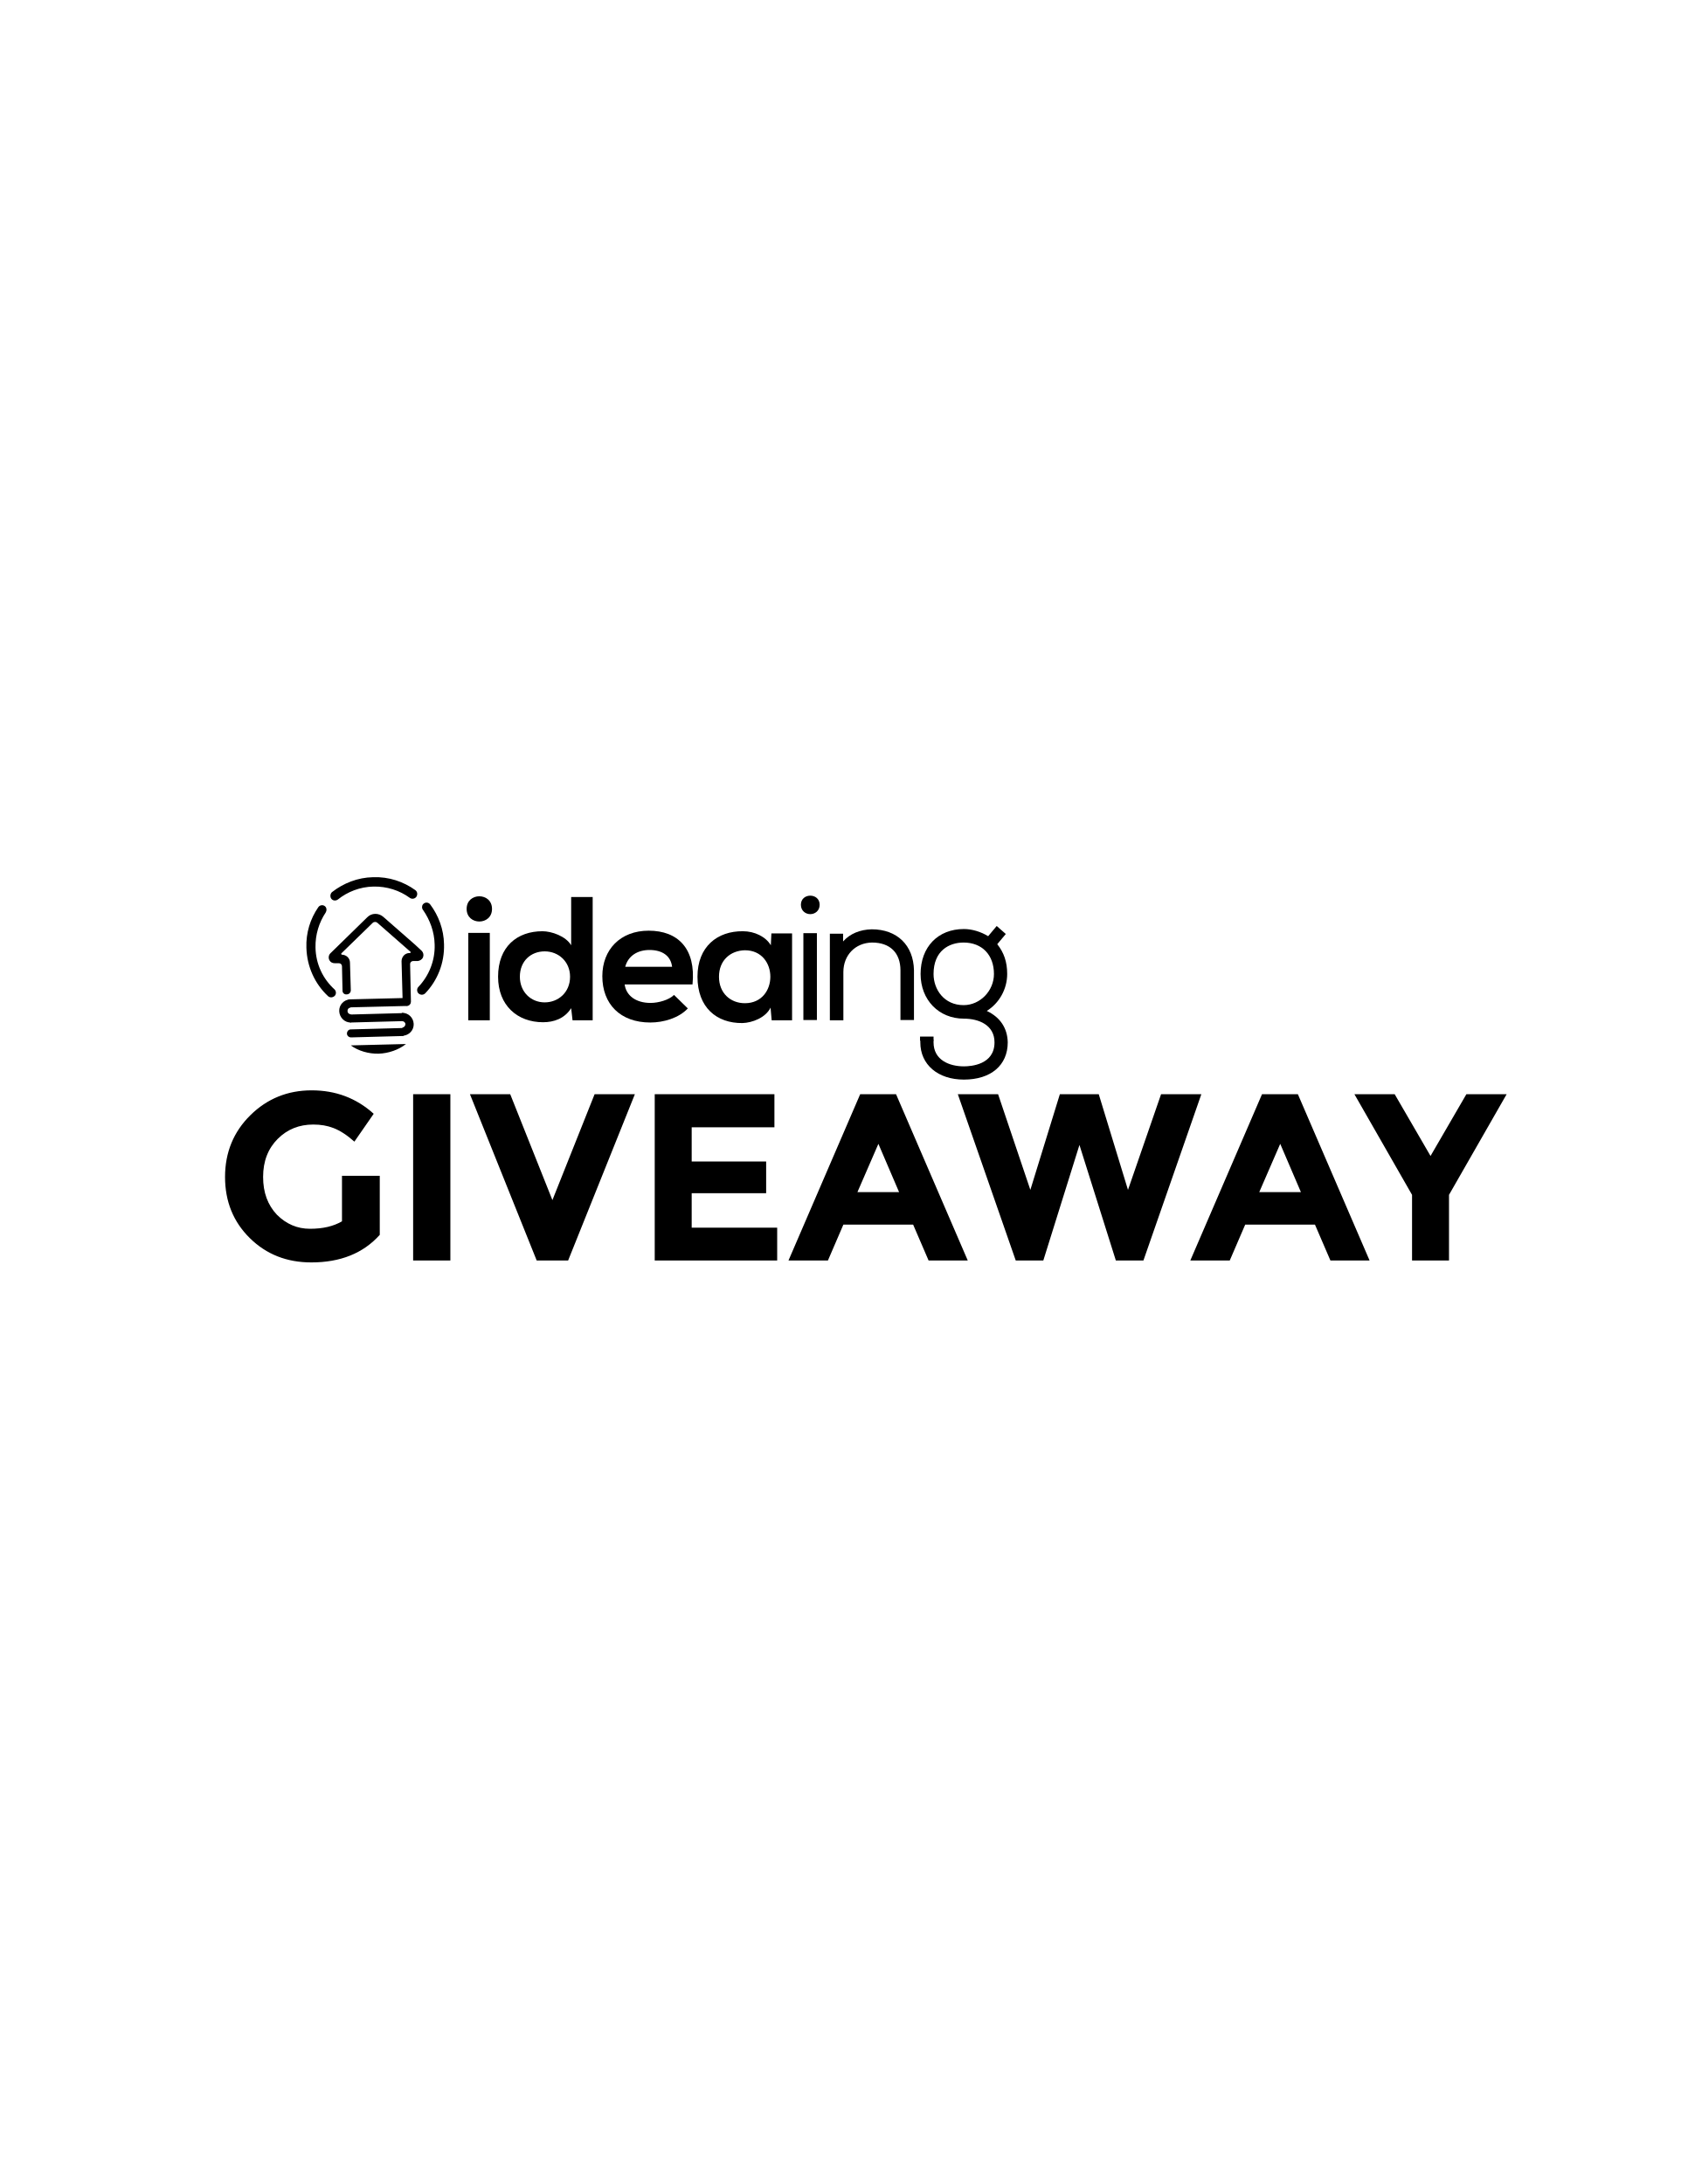
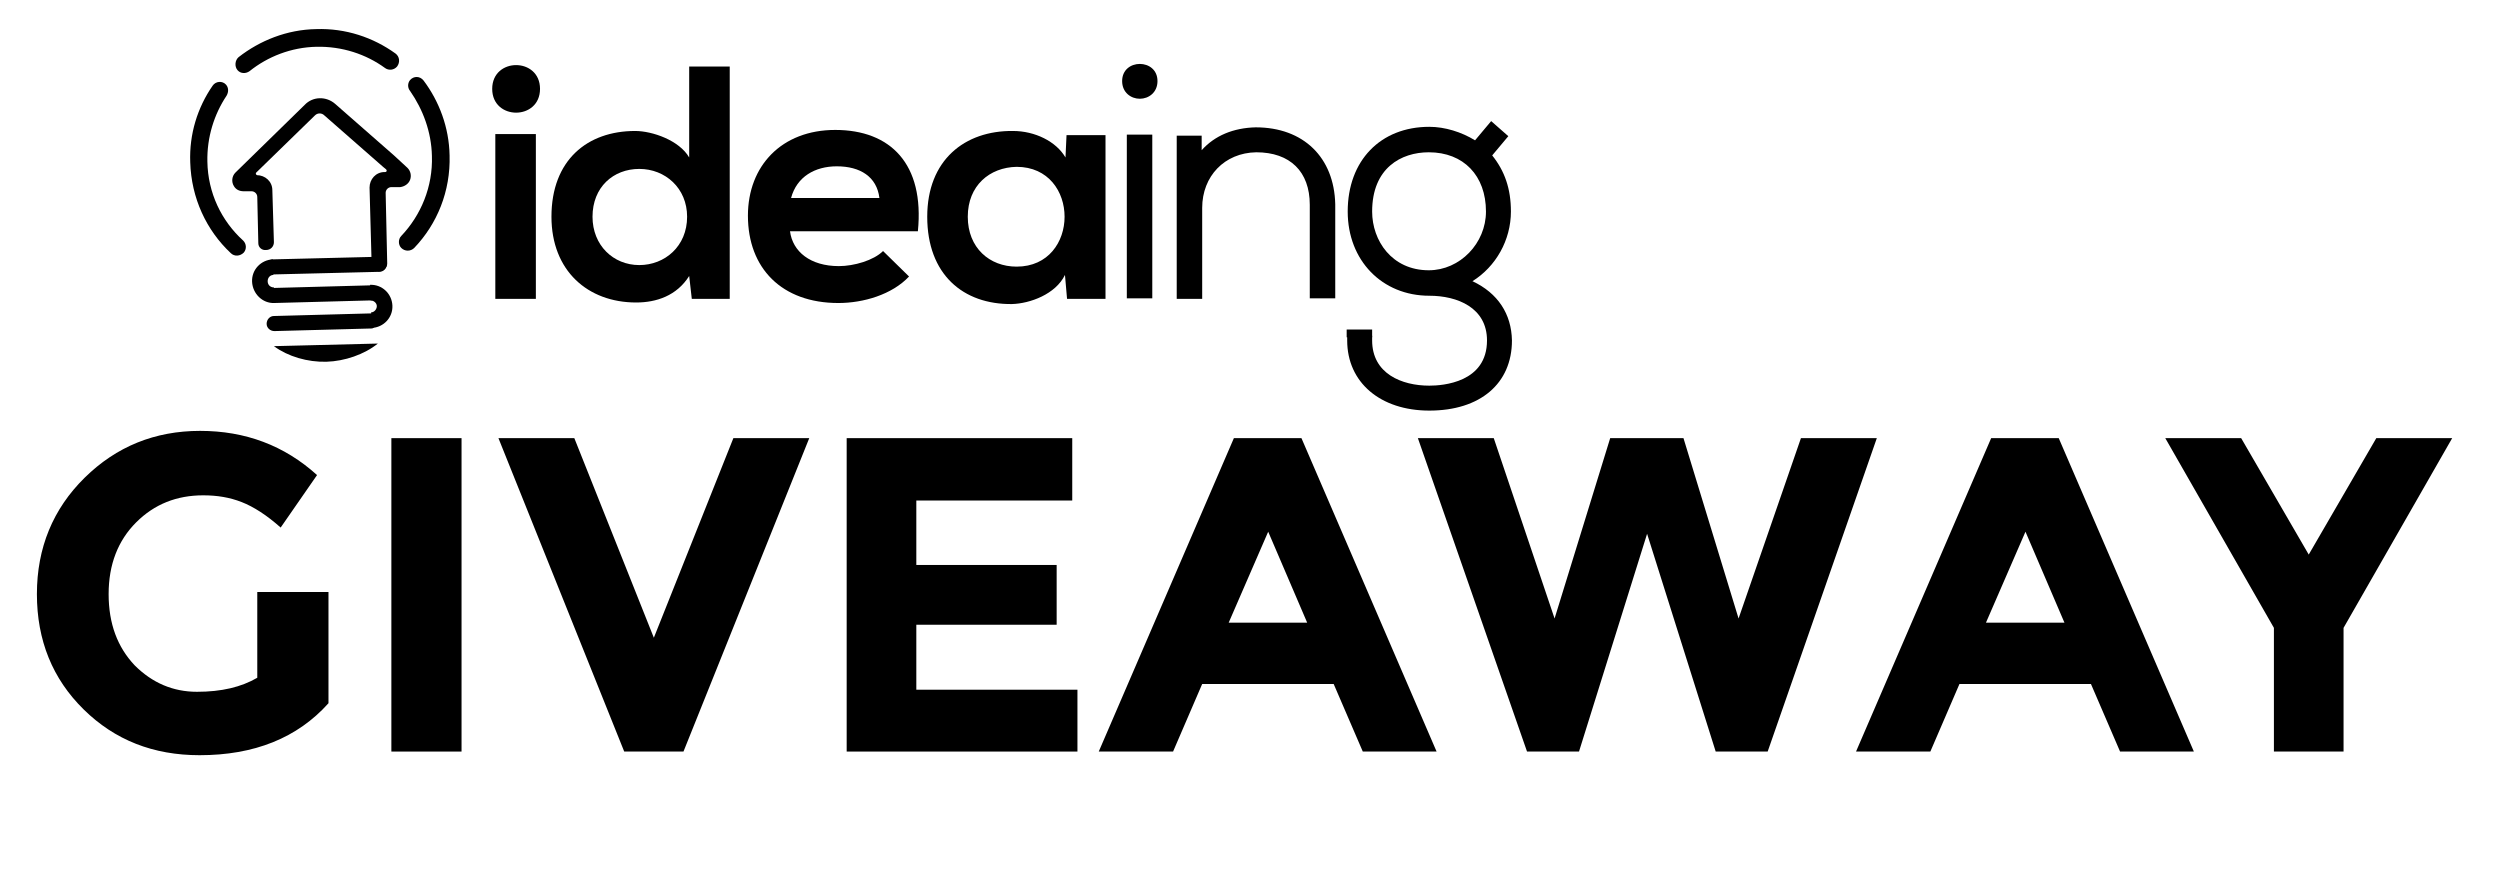
- <svg xmlns="http://www.w3.org/2000/svg" version="1.1" id="Layer_1" x="0px" y="0px" viewBox="0 0 612 792" style="enable-background:new 0 0 612 792;" xml:space="preserve">
+ <svg xmlns="http://www.w3.org/2000/svg" version="1.1" id="Layer_1" x="0px" y="0px" width="481px" height="169px" viewBox="74.5 312.5 481 169" enable-background="new 74.5 312.5 481 169" xml:space="preserve">
  <g>
-     <path d="M124.2,426.4h13.5v21.4c-6,6.7-14.3,10-24.8,10c-8.9,0-16.3-2.9-22.3-8.8c-6-5.9-9-13.3-9-22.2c0-8.9,3.1-16.4,9.2-22.4   c6.1-6,13.5-9,22.2-9c8.7,0,16.2,2.8,22.5,8.5l-7,10.1c-2.7-2.4-5.2-4-7.5-4.9c-2.3-0.9-4.7-1.3-7.4-1.3c-5.1,0-9.4,1.7-12.9,5.2   c-3.5,3.5-5.3,8.1-5.3,13.8s1.7,10.2,5,13.7c3.4,3.4,7.4,5.1,12,5.1c4.7,0,8.5-0.9,11.6-2.7V426.4z" />
+     <path d="M124.2,426.4h13.5V447.8c-6,6.7-14.3,10-24.8,10c-8.9,0-16.3-2.899-22.3-8.8s-9-13.3-9-22.2c0-8.899,3.1-16.399,9.2-22.399   c6.1-6,13.5-9,22.2-9s16.2,2.8,22.5,8.5l-7,10.1c-2.7-2.4-5.2-4-7.5-4.9c-2.3-0.899-4.7-1.3-7.4-1.3c-5.1,0-9.4,1.7-12.9,5.2   s-5.3,8.1-5.3,13.8s1.7,10.2,5,13.7c3.4,3.4,7.4,5.1,12,5.1c4.7,0,8.5-0.899,11.6-2.699v-16.5H124.2z" />
    <path d="M149.8,396.8h13.5v60.3h-13.5V396.8z" />
-     <path d="M200.3,435.2l15.3-38.4h14.6L206,457.1h-11.4l-24.2-60.3h14.6L200.3,435.2z" />
-     <path d="M280.8,396.8v12h-30v12.4h27v11.5h-27v12.5h31v11.9h-44.4v-60.3H280.8z" />
-     <path d="M336.7,457.1l-5.6-13h-25.3l-5.6,13h-14.3l26-60.3h13l26,60.3H336.7z M318.5,414.8l-7.6,17.5H326L318.5,414.8z" />
-     <path d="M373.6,431.5l10.7-34.7h14.1l10.6,34.7l12-34.7h14.6l-21,60.3h-10l-13.2-41.9l-13.1,41.9h-10l-21-60.3h14.6L373.6,431.5z" />
-     <path d="M482.4,457.1l-5.6-13h-25.3l-5.6,13h-14.3l26-60.3h13l26,60.3H482.4z M464.2,414.8l-7.6,17.5h15.1L464.2,414.8z" />
-     <path d="M525.5,457.1H512v-23.8l-20.9-36.5h14.6l13,22.4l13-22.4h14.6l-20.9,36.5V457.1z" />
+     <path d="M200.3,435.2l15.3-38.4h14.6L206,457.1h-11.4l-24.2-60.3H185L200.3,435.2z" />
+     <path d="M280.8,396.8v12h-30v12.4h27v11.5h-27v12.5h31V457.1h-44.4v-60.3H280.8z" />
+     <path d="M336.7,457.1l-5.601-13h-25.3l-5.6,13h-14.3l26-60.3h13l26,60.3H336.7z M318.5,414.8l-7.6,17.5H326L318.5,414.8z" />
+     <path d="M373.6,431.5l10.7-34.7H398.4l10.6,34.7l12-34.7h14.6l-21,60.3h-10L391.4,415.2L378.3,457.1h-10l-21-60.3H361.9   L373.6,431.5z" />
+     <path d="M482.4,457.1l-5.601-13h-25.3l-5.6,13H431.6l26-60.3h13l26,60.3H482.4z M464.2,414.8l-7.601,17.5H471.7L464.2,414.8z" />
+     <path d="M525.5,457.1H512v-23.8l-20.9-36.5H505.7l13,22.4l13-22.4h14.6L525.4,433.3v23.8H525.5z" />
  </g>
  <g>
    <g>
-       <path d="M124.2,359.3l-0.2-8.9c0-0.6-0.5-1.1-1.1-1.1l-1.5,0c-0.8,0-1.5-0.3-1.9-1c-0.5-0.8-0.4-1.9,0.3-2.6l13.3-13    c1.6-1.7,4.2-1.7,5.9-0.2l11.3,9.9l2.6,2.4c0.6,0.6,0.8,1.5,0.5,2.3c-0.3,0.8-1.1,1.3-1.9,1.4l-1.7,0c-0.6,0-1.1,0.5-1.1,1.1    l0.3,13.6c0,0.9-0.8,1.6-1.7,1.5c-0.7-0.1-1.2-0.8-1.3-1.5l-0.4-14.6c0-1.6,1.2-3,2.9-3l0.1,0c0.3,0,0.4-0.3,0.2-0.5l-0.6-0.5    l-11.3-9.9c-0.5-0.5-1.3-0.5-1.8,0l-11.3,11c-0.2,0.2,0,0.5,0.2,0.5l-0.1,0c1.6,0,3,1.2,3,2.9l0.3,10c0,0.8-0.6,1.5-1.5,1.5l0,0    C124.9,360.7,124.2,360.1,124.2,359.3z" />
+       <path d="M124.2,359.3l-0.2-8.9c0-0.6-0.5-1.1-1.1-1.1h-1.5c-0.8,0-1.5-0.3-1.9-1c-0.5-0.8-0.4-1.9,0.3-2.6l13.3-13    c1.6-1.7,4.2-1.7,5.9-0.2l11.3,9.9l2.6,2.4c0.6,0.6,0.8,1.5,0.5,2.3c-0.3,0.8-1.1,1.3-1.9,1.4h-1.7c-0.6,0-1.1,0.5-1.1,1.1    l0.3,13.6c0,0.9-0.8,1.6-1.7,1.5c-0.7-0.1-1.2-0.8-1.3-1.5l-0.4-14.6c0-1.6,1.2-3,2.9-3h0.1c0.3,0,0.4-0.3,0.2-0.5l-0.6-0.5    l-11.3-9.9c-0.5-0.5-1.3-0.5-1.8,0l-11.3,11c-0.2,0.2,0,0.5,0.2,0.5h-0.1c1.6,0,3,1.2,3,2.9l0.3,10c0,0.8-0.6,1.5-1.5,1.5l0,0    C124.9,360.7,124.2,360.1,124.2,359.3z" />
      <path d="M127.2,370.8l18.7-0.5c0.8,0,1.5-0.7,1.4-1.5l0,0c0-0.8-0.7-1.5-1.5-1.4l-18.6,0.5c-0.8,0-0.8,0.7-0.8,1.5    C126.5,369.3,126.4,370.8,127.2,370.8z" />
-       <path d="M127,362.4l0.1,3c-0.6,0-1.1,0.5-1.1,1.2s0.5,1.2,1.2,1.2l0.1,3c-2.3,0.1-4.2-1.8-4.3-4.1    C122.9,364.4,124.7,362.5,127,362.4z" />
+       <path d="M127,362.4l0.1,3c-0.6,0-1.1,0.5-1.1,1.2c0,0.7,0.5,1.2,1.2,1.2l0.1,3c-2.3,0.1-4.2-1.8-4.3-4.1    C122.9,364.4,124.7,362.5,127,362.4z" />
      <path d="M146,375.7l-18.7,0.5c-0.8,0-1.5-0.6-1.5-1.4l0,0c0-0.8,0.6-1.5,1.4-1.5l18.6-0.5c0.8,0,0.8,0.6,0.8,1.5    C146.7,374.2,146.8,375.7,146,375.7z" />
-       <path d="M145.7,367.3l0.1,3c0.6,0,1.2,0.5,1.2,1.1c0,0.6-0.5,1.2-1.1,1.2l0.1,3c2.3-0.1,4.1-2,4-4.3    C149.9,369,148,367.2,145.7,367.3z" />
+       <path d="M145.7,367.3l0.1,3c0.6,0,1.2,0.5,1.2,1.1s-0.5,1.2-1.1,1.2l0.1,3c2.3-0.1,4.1-2,4-4.3C149.9,369,148,367.2,145.7,367.3z" />
      <path d="M147.2,378.6c-2.6,2.1-6.4,3.4-9.9,3.5c-3.6,0.1-7.4-1-10.1-3L147.2,378.6z" />
      <g>
        <path d="M148.9,363.3c0,0.8-0.6,1.5-1.4,1.5l-20.4,0.5c-0.8,0-1.5-0.7-1.5-1.5c0-0.8,0.7-1.4,1.5-1.4l20.3-0.5     C148.2,361.9,148.9,362.5,148.9,363.3L148.9,363.3z" />
      </g>
      <path d="M114.4,343.6c-0.1-4.7,1.3-9.1,3.7-12.7c0.4-0.7,0.4-1.5-0.1-2.1l0,0c-0.7-0.8-2-0.7-2.6,0.2c-2.9,4.2-4.5,9.3-4.3,14.7    c0.2,6.9,3.1,13.1,7.8,17.5c0.7,0.7,1.8,0.6,2.5-0.1l0,0c0.6-0.7,0.5-1.7-0.1-2.3C117.1,355,114.5,349.6,114.4,343.6z" />
      <path d="M157.6,342.5c0.2,5.9-2.1,11.4-5.9,15.4c-0.6,0.6-0.6,1.7,0,2.3l0,0c0.7,0.7,1.8,0.7,2.5,0c4.4-4.6,7-10.9,6.8-17.8    c-0.1-5.4-2-10.4-5-14.4c-0.7-0.9-1.9-0.9-2.6-0.1l0,0c-0.5,0.6-0.5,1.5,0,2.1C155.9,333.6,157.5,337.9,157.6,342.5z" />
-       <path d="M120.2,326c0.6,0.7,1.6,0.7,2.3,0.2c3.5-2.8,8-4.6,12.9-4.7c4.9-0.1,9.5,1.4,13.2,4.1c0.7,0.5,1.7,0.4,2.3-0.3l0,0    c0.6-0.8,0.5-1.9-0.3-2.5c-4.3-3.1-9.6-4.9-15.3-4.7c-5.6,0.1-10.8,2.2-14.9,5.4C119.7,324.1,119.6,325.3,120.2,326L120.2,326z" />
+       <path d="M120.2,326c0.6,0.7,1.6,0.7,2.3,0.2c3.5-2.8,8-4.6,12.9-4.7s9.5,1.4,13.2,4.1c0.7,0.5,1.7,0.4,2.3-0.3l0,0    c0.6-0.8,0.5-1.9-0.3-2.5c-4.3-3.1-9.6-4.9-15.3-4.7c-5.6,0.1-10.8,2.2-14.9,5.4C119.7,324.1,119.6,325.3,120.2,326L120.2,326z" />
    </g>
    <path d="M178.4,329.6c0,6.1-9.2,6.1-9.2,0S178.4,323.5,178.4,329.6z M169.8,338.3V370h7.8v-31.7H169.8z" />
-     <path d="M214.9,325.3V370h-7.3l-0.5-4.4c-2.4,3.8-6.3,5.1-10.2,5.1c-9.3,0-16.3-6.1-16.3-16.5c0-10.9,6.9-16.5,16.1-16.5   c3.3,0,8.5,1.8,10.4,5.1v-17.5H214.9z M188.5,354.2c0,5.5,4,9.3,9,9.3c4.9,0,9.2-3.6,9.2-9.3c0-5.5-4.2-9.2-9.2-9.2   C192.5,345,188.5,348.5,188.5,354.2z" />
-     <path d="M226.5,357c0.5,3.9,3.9,6.7,9.4,6.7c2.9,0,6.7-1.1,8.5-2.9l5,4.9c-3.3,3.5-8.8,5.1-13.6,5.1c-10.9,0-17.4-6.7-17.4-16.8   c0-9.6,6.5-16.5,16.8-16.5c10.6,0,17.2,6.5,15.9,19.5L226.5,357L226.5,357z M243.7,350.6c-0.5-4.1-3.7-6.1-8.2-6.1   c-4.2,0-7.7,2-8.8,6.1H243.7z" />
+     <path d="M214.9,325.3V370h-7.3l-0.5-4.4c-2.4,3.8-6.3,5.1-10.2,5.1c-9.3,0-16.3-6.1-16.3-16.5c0-10.9,6.9-16.5,16.1-16.5   c3.3,0,8.5,1.8,10.4,5.1v-17.5H214.9L214.9,325.3z M188.5,354.2c0,5.5,4,9.3,9,9.3c4.9,0,9.2-3.6,9.2-9.3c0-5.5-4.2-9.2-9.2-9.2   S188.5,348.5,188.5,354.2z" />
+     <path d="M226.5,357c0.5,3.9,3.9,6.7,9.4,6.7c2.9,0,6.7-1.1,8.5-2.9l5,4.9c-3.3,3.5-8.8,5.1-13.6,5.1c-10.9,0-17.4-6.7-17.4-16.8   c0-9.6,6.5-16.5,16.8-16.5c10.6,0,17.2,6.5,15.9,19.5H226.5L226.5,357z M243.7,350.6c-0.5-4.1-3.7-6.1-8.2-6.1   c-4.2,0-7.7,2-8.8,6.1H243.7z" />
    <path d="M279.7,338.5h7.5V370h-7.4l-0.4-4.6c-1.8,3.7-6.7,5.5-10.2,5.6c-9.4,0.1-16.3-5.7-16.3-16.8c0-10.9,7.2-16.6,16.5-16.5   c4.2,0,8.3,2,10.1,5.1L279.7,338.5z M260.7,354.2c0,6,4.2,9.6,9.4,9.6c12.3,0,12.3-19.2,0-19.2   C264.9,344.7,260.7,348.2,260.7,354.2z" />
    <g>
      <rect x="291.3" y="338.4" width="4.9" height="31.5" />
      <path d="M290.4,328.1c0,2.2,1.7,3.4,3.4,3.4c1.7,0,3.4-1.2,3.4-3.4C297.2,323.7,290.4,323.7,290.4,328.1z" />
-       <path d="M316.1,337c-4.3,0.1-7.9,1.6-10.4,4.4v-2.8h-4.8v31.4h4.9v-17.5c0-6.1,4.3-10.6,10.4-10.7c6.5,0,10.3,3.7,10.3,10.1v18    h4.9v-18.1C331.2,342.8,325.3,337,316.1,337z" />
-       <path d="M357.8,366.6c4.5-2.8,7.4-7.9,7.4-13.4c0-4.4-1.2-7.8-3.6-10.8l3.1-3.7l-3.3-2.9l-3.1,3.7c-2.6-1.6-5.8-2.6-8.8-2.6    c-9.4,0-15.7,6.5-15.7,16.3c0,9.4,6.6,16.2,15.7,16.2c5.4,0,11.1,2.3,11.1,8.6c0,8.1-8.5,8.7-11.1,8.7c-5.3,0-11-2.3-11-8.7v-0.9    h-4.8v0.9c0,8.1,6.4,13.5,15.8,13.5c9.8,0,15.9-5.2,15.9-13.5C365.3,372.9,362.7,368.9,357.8,366.6z M349.4,341.8    c6.7,0,11,4.5,11,11.4c0,6.1-5,11.3-11,11.3c-7.1,0-10.9-5.7-10.9-11.3C338.5,344.8,344.1,341.8,349.4,341.8z" />
+       <path d="M316.1,337c-4.3,0.1-7.899,1.6-10.399,4.4v-2.8h-4.8V370h4.9v-17.5c0-6.1,4.3-10.6,10.4-10.7c6.5,0,10.3,3.7,10.3,10.1v18    h4.9v-18.1C331.2,342.8,325.3,337,316.1,337z" />
+       <path d="M357.8,366.6c4.5-2.8,7.4-7.9,7.4-13.4c0-4.4-1.2-7.8-3.601-10.8l3.101-3.7l-3.3-2.9l-3.101,3.7c-2.6-1.6-5.8-2.6-8.8-2.6    c-9.4,0-15.7,6.5-15.7,16.3c0,9.4,6.601,16.2,15.7,16.2c5.4,0,11.1,2.3,11.1,8.6c0,8.1-8.5,8.7-11.1,8.7c-5.3,0-11-2.3-11-8.7    v-0.9h-4.8v0.9c0,8.1,6.399,13.5,15.8,13.5c9.8,0,15.9-5.2,15.9-13.5C365.3,372.9,362.7,368.9,357.8,366.6z M349.4,341.8    c6.699,0,11,4.5,11,11.4c0,6.1-5,11.3-11,11.3c-7.101,0-10.9-5.7-10.9-11.3C338.5,344.8,344.1,341.8,349.4,341.8z" />
    </g>
    <rect x="333.6" y="375.9" width="4.9" height="1.5" />
  </g>
</svg>
